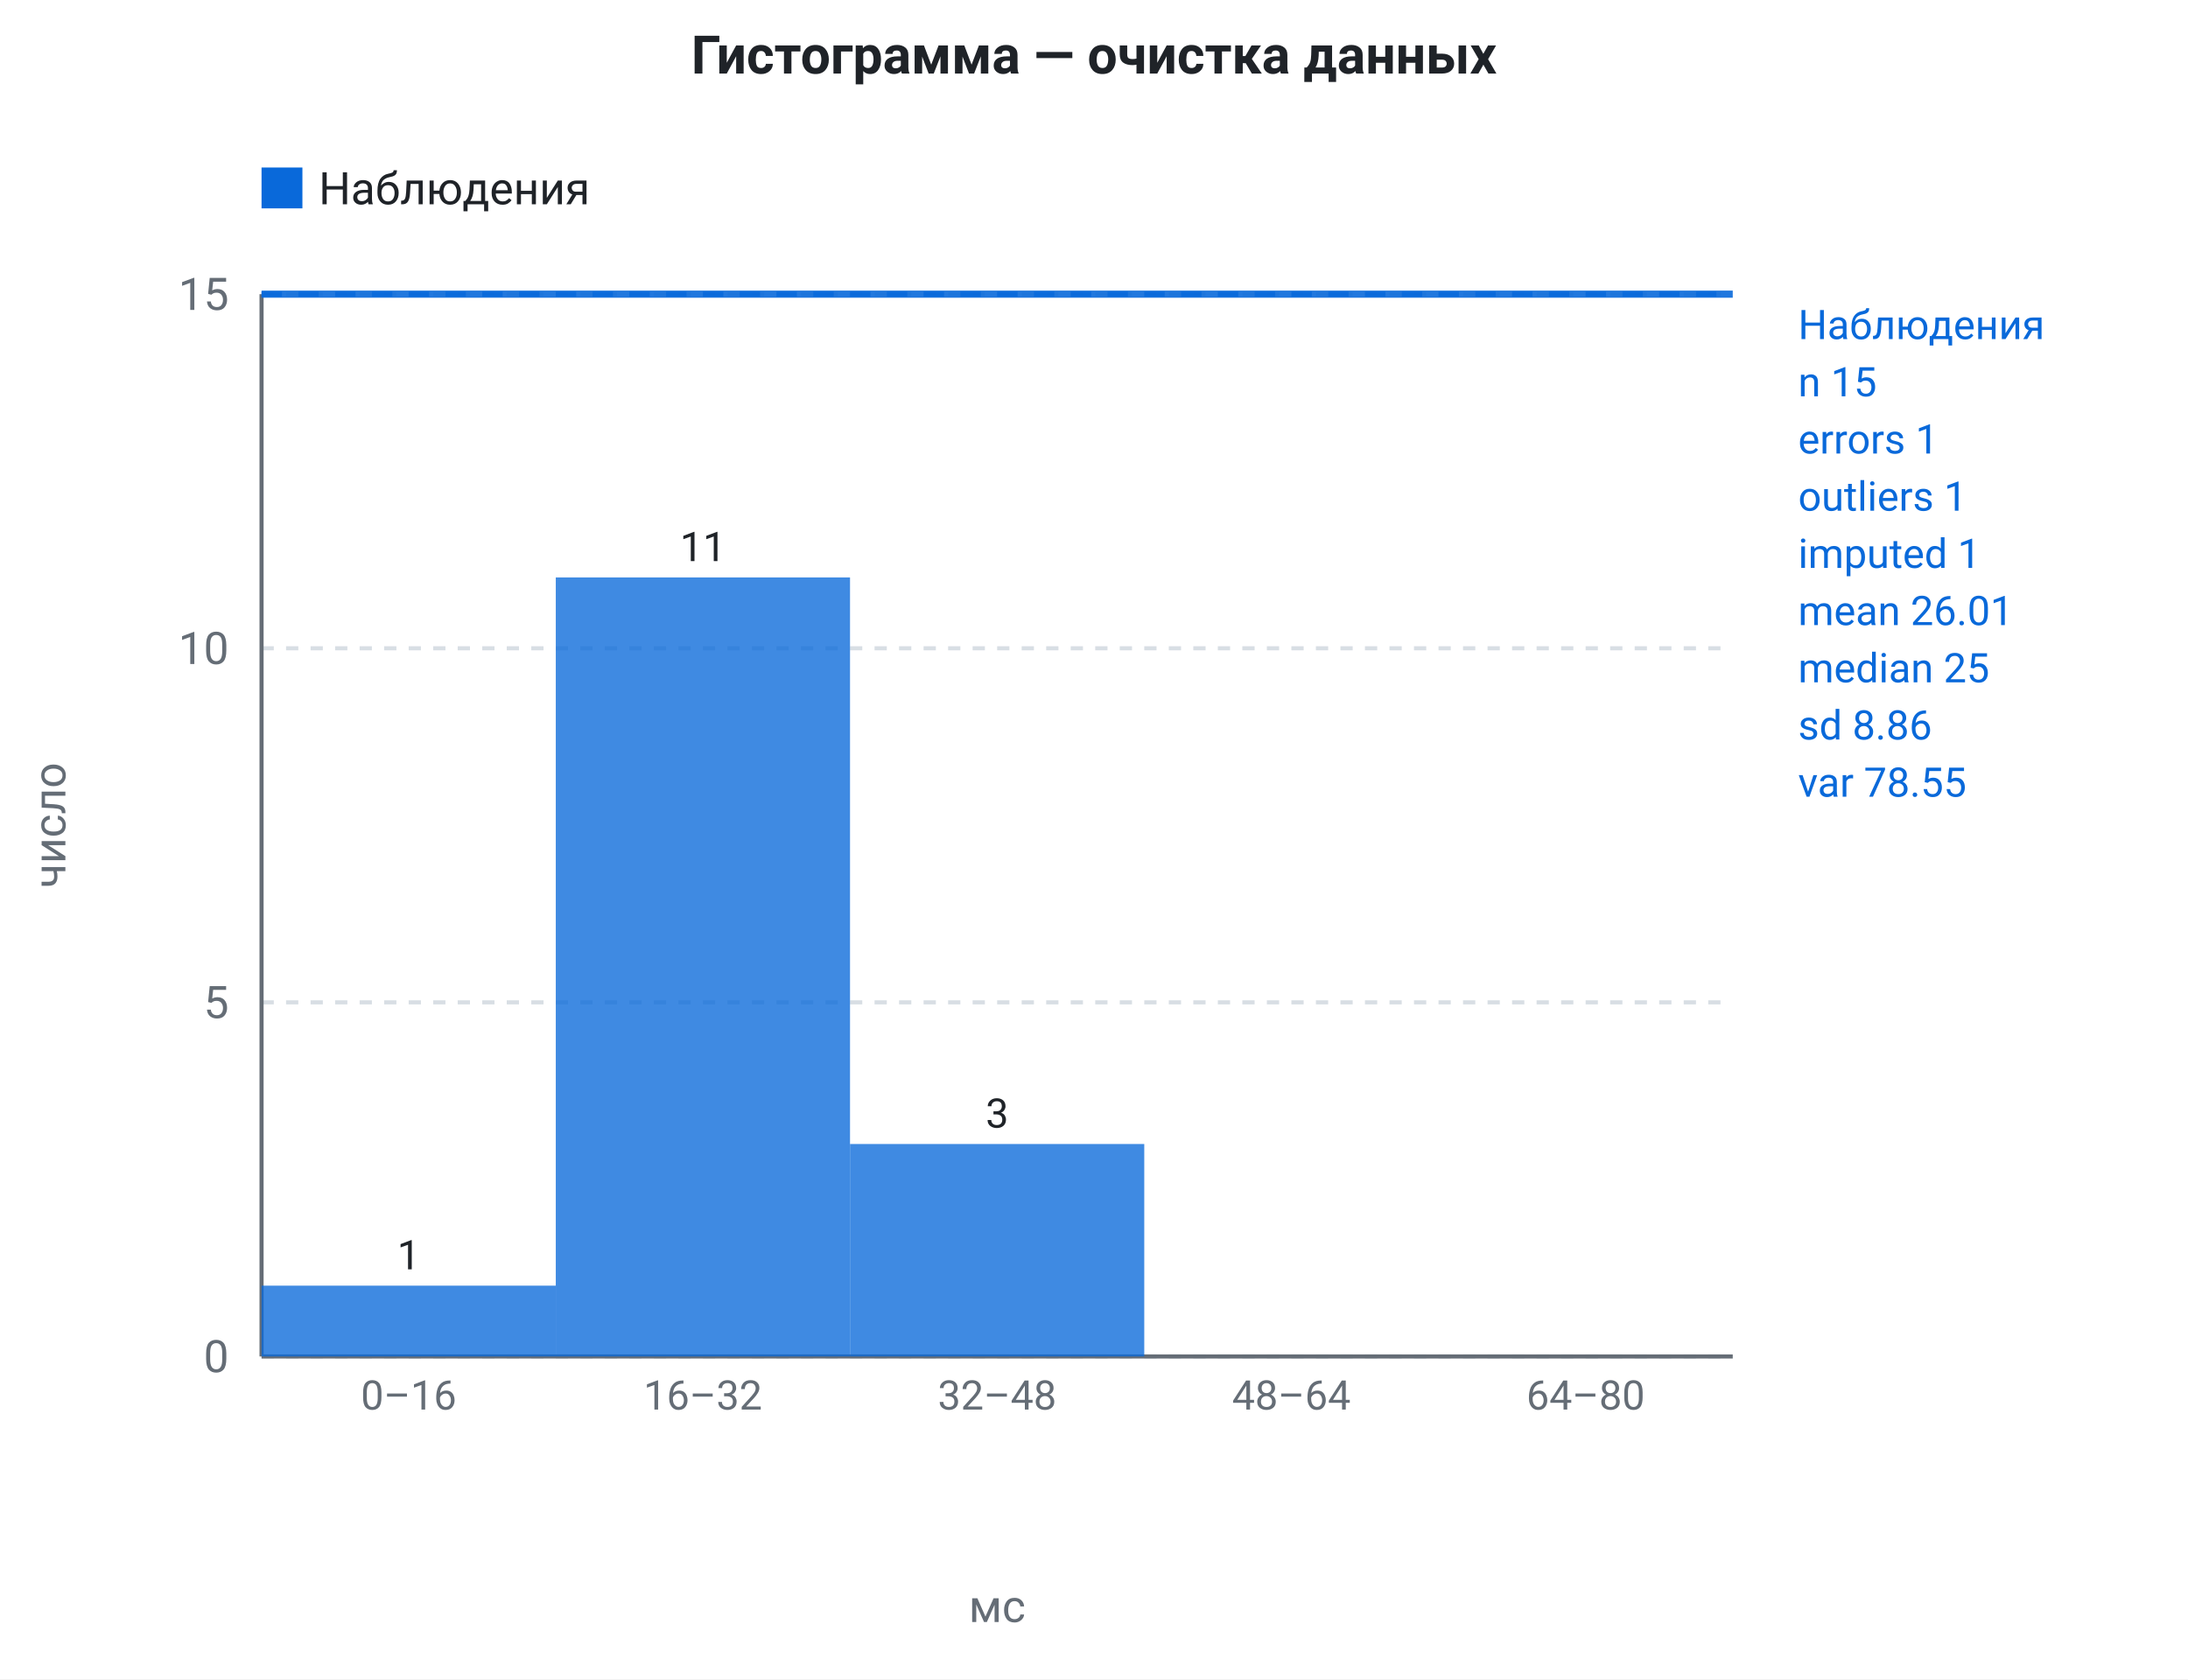
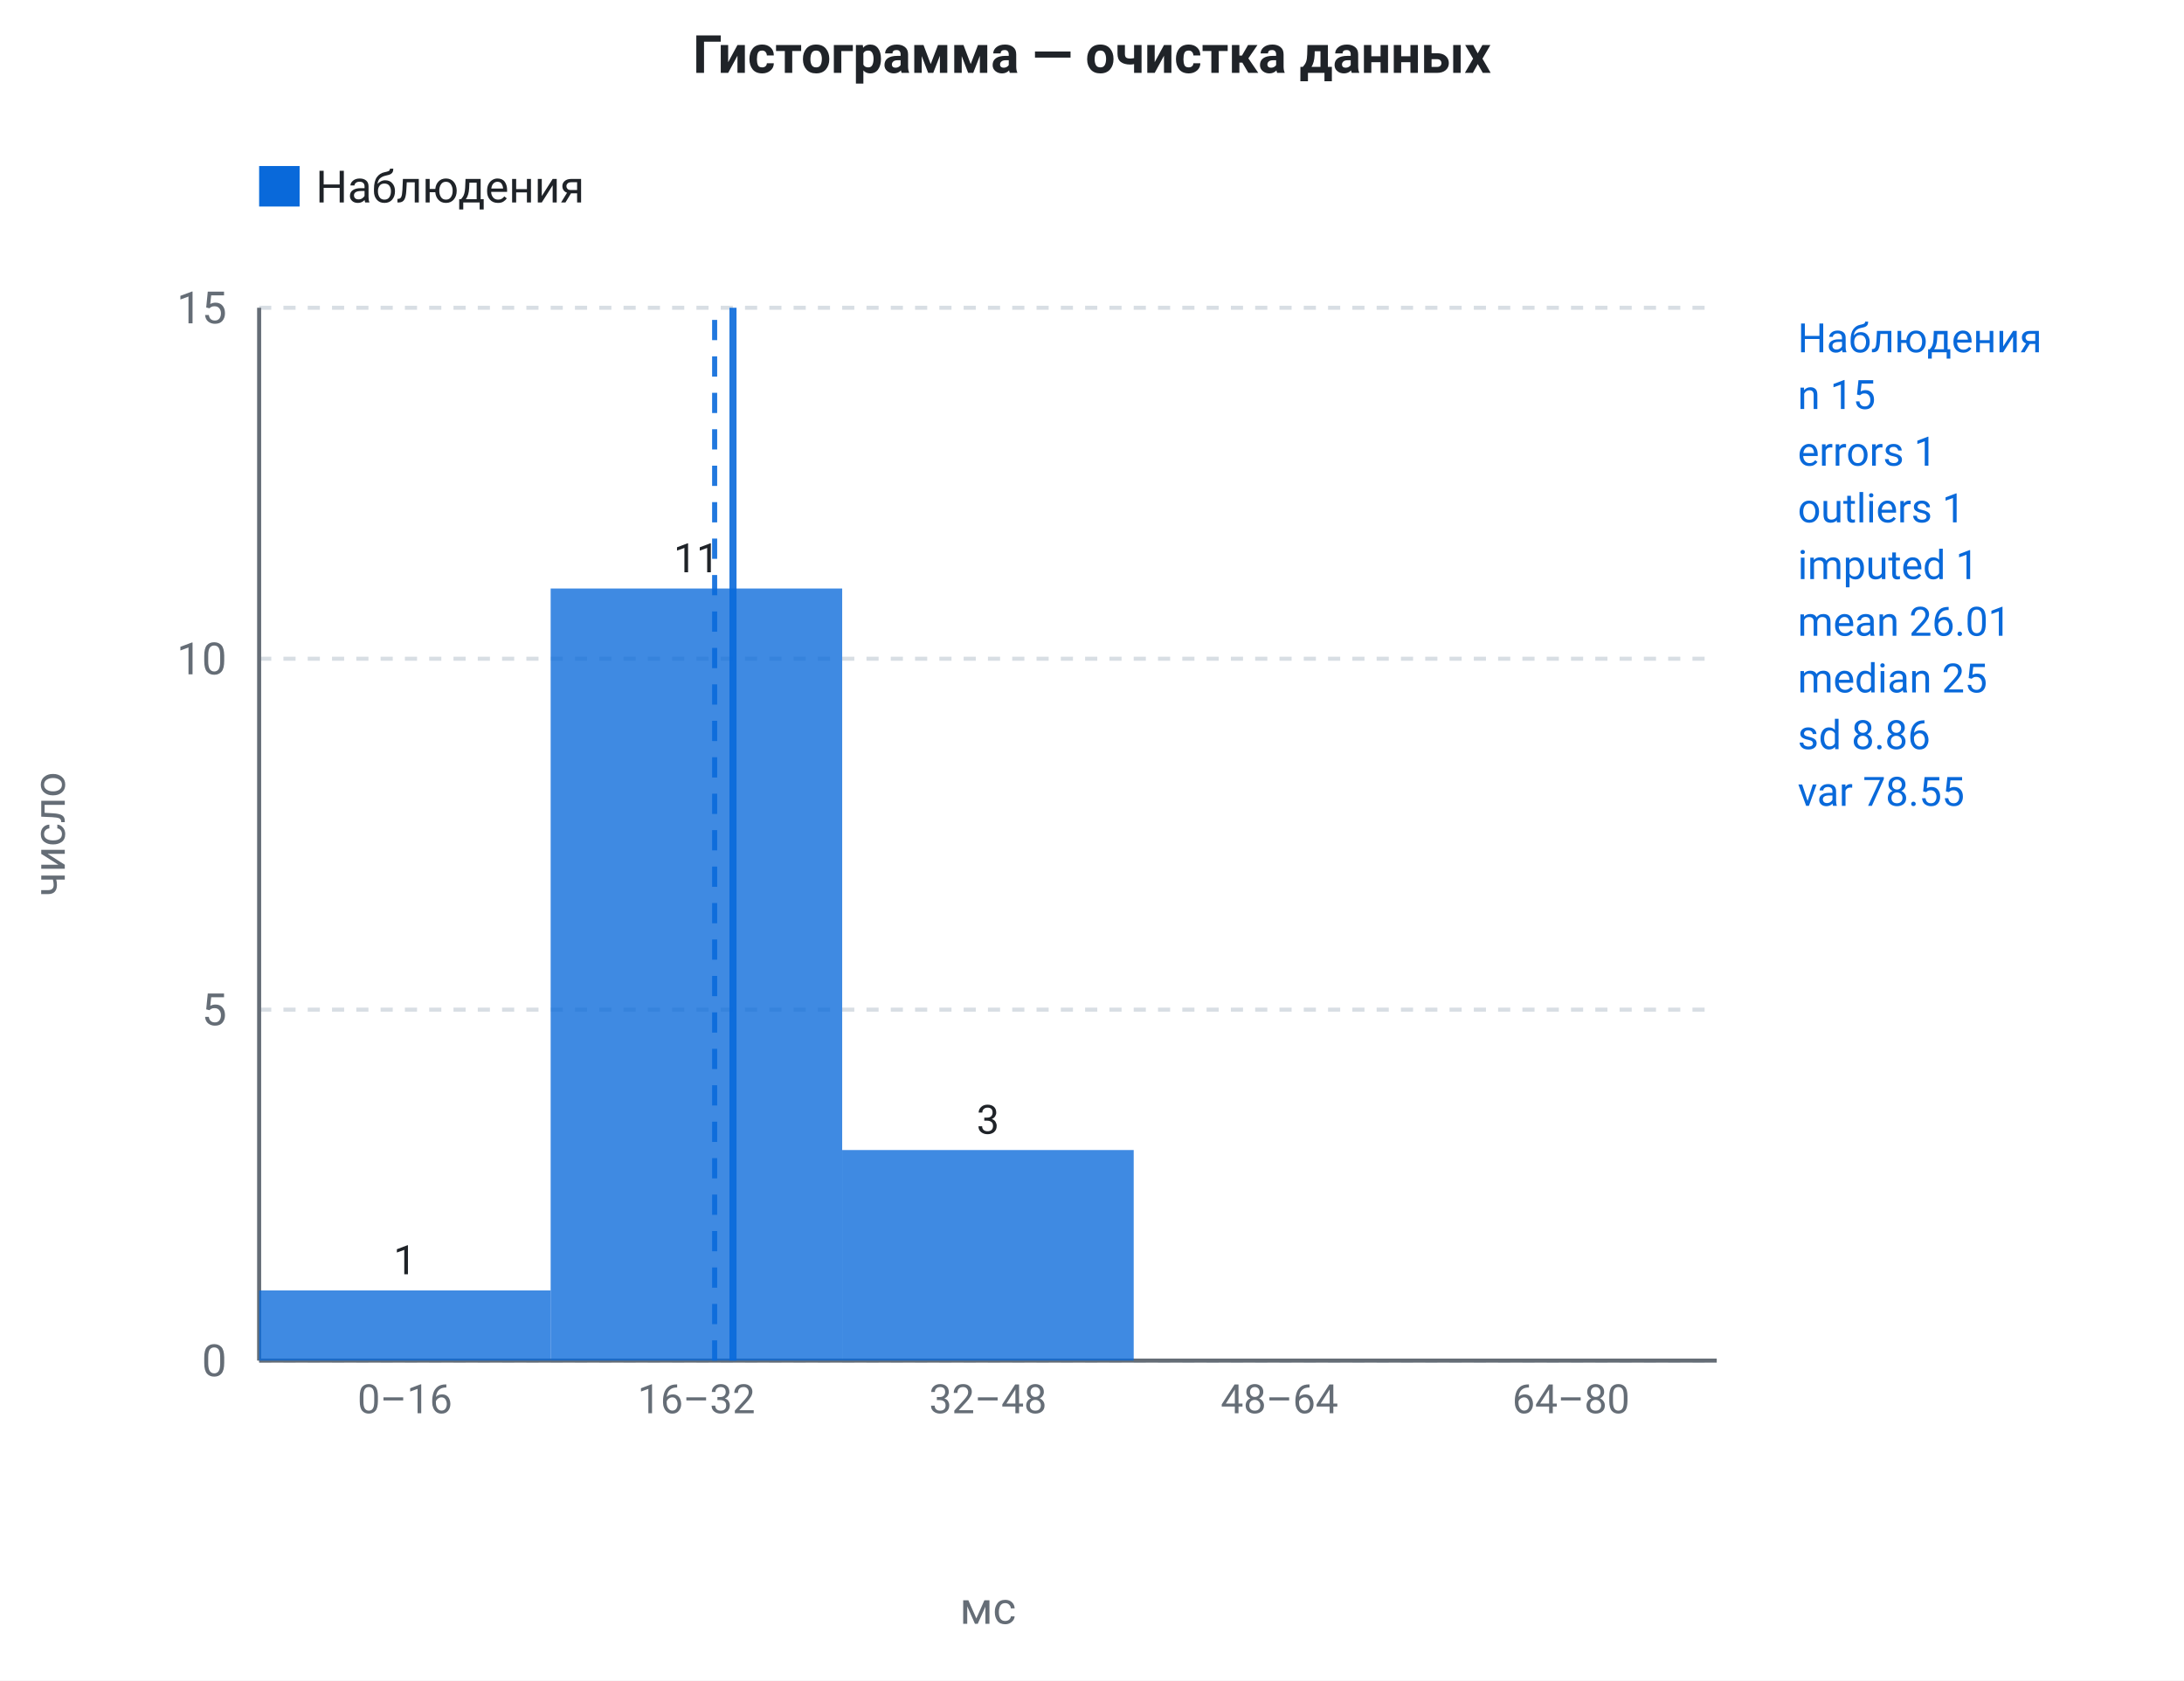
- <svg xmlns="http://www.w3.org/2000/svg" viewBox="0 0 535.4 411" width="535.4" height="411" role="img" font-family="system-ui, -apple-system, &quot;Segoe UI&quot;, Roboto, sans-serif">
-   <rect data-bg="canvas" x="0" y="0" width="535.4" height="411" fill="#ffffff" />
-   <text x="267.7" y="18" fill="#1f2328" font-size="13" text-anchor="middle" font-weight="600">Гистограмма — очистка данных</text>
+ <svg xmlns="http://www.w3.org/2000/svg" viewBox="0 0 539.4 415" width="539.4" height="415" role="img" font-family="system-ui, -apple-system, &quot;Segoe UI&quot;, Roboto, sans-serif">
+   <rect data-bg="canvas" x="0" y="0" width="539.4" height="415" fill="#ffffff" />
+   <text x="269.7" y="18" fill="#1f2328" font-size="13" text-anchor="middle" font-weight="600">Гистограмма — очистка данных</text>
  <rect x="64" y="41" width="10" height="10" fill="#0969da" />
  <text x="78" y="50" fill="#1f2328" font-size="11" text-anchor="start">Наблюдения</text>
-   <line x1="64" y1="332" x2="424" y2="332" stroke="#d8dee4" stroke-width="1" stroke-dasharray="3 3" />
-   <text x="56" y="335.85" fill="#656d76" font-size="11" text-anchor="end">0</text>
-   <line x1="64" y1="245.33" x2="424" y2="245.33" stroke="#d8dee4" stroke-width="1" stroke-dasharray="3 3" />
-   <text x="56" y="249.18" fill="#656d76" font-size="11" text-anchor="end">5</text>
-   <line x1="64" y1="158.67" x2="424" y2="158.67" stroke="#d8dee4" stroke-width="1" stroke-dasharray="3 3" />
-   <text x="56" y="162.52" fill="#656d76" font-size="11" text-anchor="end">10</text>
-   <line x1="64" y1="72" x2="424" y2="72" stroke="#d8dee4" stroke-width="1" stroke-dasharray="3 3" />
-   <text x="56" y="75.85" fill="#656d76" font-size="11" text-anchor="end">15</text>
-   <text x="16" y="202" fill="#656d76" font-size="11" text-anchor="middle" transform="rotate(-90 16 202)">число</text>
-   <line x1="64" y1="72" x2="64" y2="332" stroke="#656d76" stroke-width="1" />
-   <line x1="64" y1="332" x2="424" y2="332" stroke="#656d76" stroke-width="1" />
-   <rect x="64" y="314.67" width="72" height="17.33" fill="#0969da" opacity="0.78" />
-   <text x="100" y="310.67" fill="#1f2328" font-size="10" text-anchor="middle">1</text>
-   <rect x="136" y="141.33" width="72" height="190.67" fill="#0969da" opacity="0.78" />
-   <text x="172" y="137.33" fill="#1f2328" font-size="10" text-anchor="middle">11</text>
-   <rect x="208" y="280" width="72" height="52" fill="#0969da" opacity="0.78" />
-   <text x="244" y="276" fill="#1f2328" font-size="10" text-anchor="middle">3</text>
-   <text x="100" y="345" fill="#656d76" font-size="10" text-anchor="middle">0–16</text>
-   <text x="172" y="345" fill="#656d76" font-size="10" text-anchor="middle">16–32</text>
-   <text x="244" y="345" fill="#656d76" font-size="10" text-anchor="middle">32–48</text>
-   <text x="316" y="345" fill="#656d76" font-size="10" text-anchor="middle">48–64</text>
-   <text x="388" y="345" fill="#656d76" font-size="10" text-anchor="middle">64–80</text>
-   <line x1="64" y1="72" x2="424" y2="72" stroke="#0969da" stroke-width="1.75" opacity="0.9" />
-   <line x1="64" y1="72" x2="424" y2="72" stroke="#0969da" stroke-width="1.25" stroke-dasharray="5 4" opacity="0.9" />
-   <text x="440" y="83" fill="#0969da" font-size="10" text-anchor="start">Наблюдения</text>
-   <text x="440" y="97" fill="#0969da" font-size="10" text-anchor="start">n 15</text>
-   <text x="440" y="111" fill="#0969da" font-size="10" text-anchor="start">errors 1</text>
-   <text x="440" y="125" fill="#0969da" font-size="10" text-anchor="start">outliers 1</text>
-   <text x="440" y="139" fill="#0969da" font-size="10" text-anchor="start">imputed 1</text>
-   <text x="440" y="153" fill="#0969da" font-size="10" text-anchor="start">mean 26.01</text>
-   <text x="440" y="167" fill="#0969da" font-size="10" text-anchor="start">median 25</text>
-   <text x="440" y="181" fill="#0969da" font-size="10" text-anchor="start">sd 8.86</text>
-   <text x="440" y="195" fill="#0969da" font-size="10" text-anchor="start">var 78.55</text>
-   <text x="244" y="397" fill="#656d76" font-size="11" text-anchor="middle">мс</text>
+   <line x1="64" y1="336" x2="424" y2="336" stroke="#d8dee4" stroke-width="1" stroke-dasharray="3 3" />
+   <text x="56" y="339.85" fill="#656d76" font-size="11" text-anchor="end">0</text>
+   <line x1="64" y1="249.33" x2="424" y2="249.33" stroke="#d8dee4" stroke-width="1" stroke-dasharray="3 3" />
+   <text x="56" y="253.18" fill="#656d76" font-size="11" text-anchor="end">5</text>
+   <line x1="64" y1="162.67" x2="424" y2="162.67" stroke="#d8dee4" stroke-width="1" stroke-dasharray="3 3" />
+   <text x="56" y="166.52" fill="#656d76" font-size="11" text-anchor="end">10</text>
+   <line x1="64" y1="76" x2="424" y2="76" stroke="#d8dee4" stroke-width="1" stroke-dasharray="3 3" />
+   <text x="56" y="79.85" fill="#656d76" font-size="11" text-anchor="end">15</text>
+   <text x="16" y="206" fill="#656d76" font-size="11" text-anchor="middle" transform="rotate(-90 16 206)">число</text>
+   <line x1="64" y1="76" x2="64" y2="336" stroke="#656d76" stroke-width="1" />
+   <line x1="64" y1="336" x2="424" y2="336" stroke="#656d76" stroke-width="1" />
+   <rect x="64" y="318.67" width="72" height="17.33" fill="#0969da" opacity="0.78" />
+   <text x="100" y="314.67" fill="#1f2328" font-size="10" text-anchor="middle">1</text>
+   <rect x="136" y="145.33" width="72" height="190.67" fill="#0969da" opacity="0.78" />
+   <text x="172" y="141.33" fill="#1f2328" font-size="10" text-anchor="middle">11</text>
+   <rect x="208" y="284" width="72" height="52" fill="#0969da" opacity="0.78" />
+   <text x="244" y="280" fill="#1f2328" font-size="10" text-anchor="middle">3</text>
+   <text x="100" y="349" fill="#656d76" font-size="10" text-anchor="middle">0–16</text>
+   <text x="172" y="349" fill="#656d76" font-size="10" text-anchor="middle">16–32</text>
+   <text x="244" y="349" fill="#656d76" font-size="10" text-anchor="middle">32–48</text>
+   <text x="316" y="349" fill="#656d76" font-size="10" text-anchor="middle">48–64</text>
+   <text x="388" y="349" fill="#656d76" font-size="10" text-anchor="middle">64–80</text>
+   <line x1="181.03" y1="336" x2="181.03" y2="76" stroke="#0969da" stroke-width="1.75" opacity="0.9" />
+   <line x1="176.5" y1="336" x2="176.5" y2="76" stroke="#0969da" stroke-width="1.25" stroke-dasharray="5 4" opacity="0.9" />
+   <text x="444" y="87" fill="#0969da" font-size="10" text-anchor="start">Наблюдения</text>
+   <text x="444" y="101" fill="#0969da" font-size="10" text-anchor="start">n 15</text>
+   <text x="444" y="115" fill="#0969da" font-size="10" text-anchor="start">errors 1</text>
+   <text x="444" y="129" fill="#0969da" font-size="10" text-anchor="start">outliers 1</text>
+   <text x="444" y="143" fill="#0969da" font-size="10" text-anchor="start">imputed 1</text>
+   <text x="444" y="157" fill="#0969da" font-size="10" text-anchor="start">mean 26.01</text>
+   <text x="444" y="171" fill="#0969da" font-size="10" text-anchor="start">median 25</text>
+   <text x="444" y="185" fill="#0969da" font-size="10" text-anchor="start">sd 8.86</text>
+   <text x="444" y="199" fill="#0969da" font-size="10" text-anchor="start">var 78.55</text>
+   <text x="244" y="401" fill="#656d76" font-size="11" text-anchor="middle">мс</text>
</svg>
